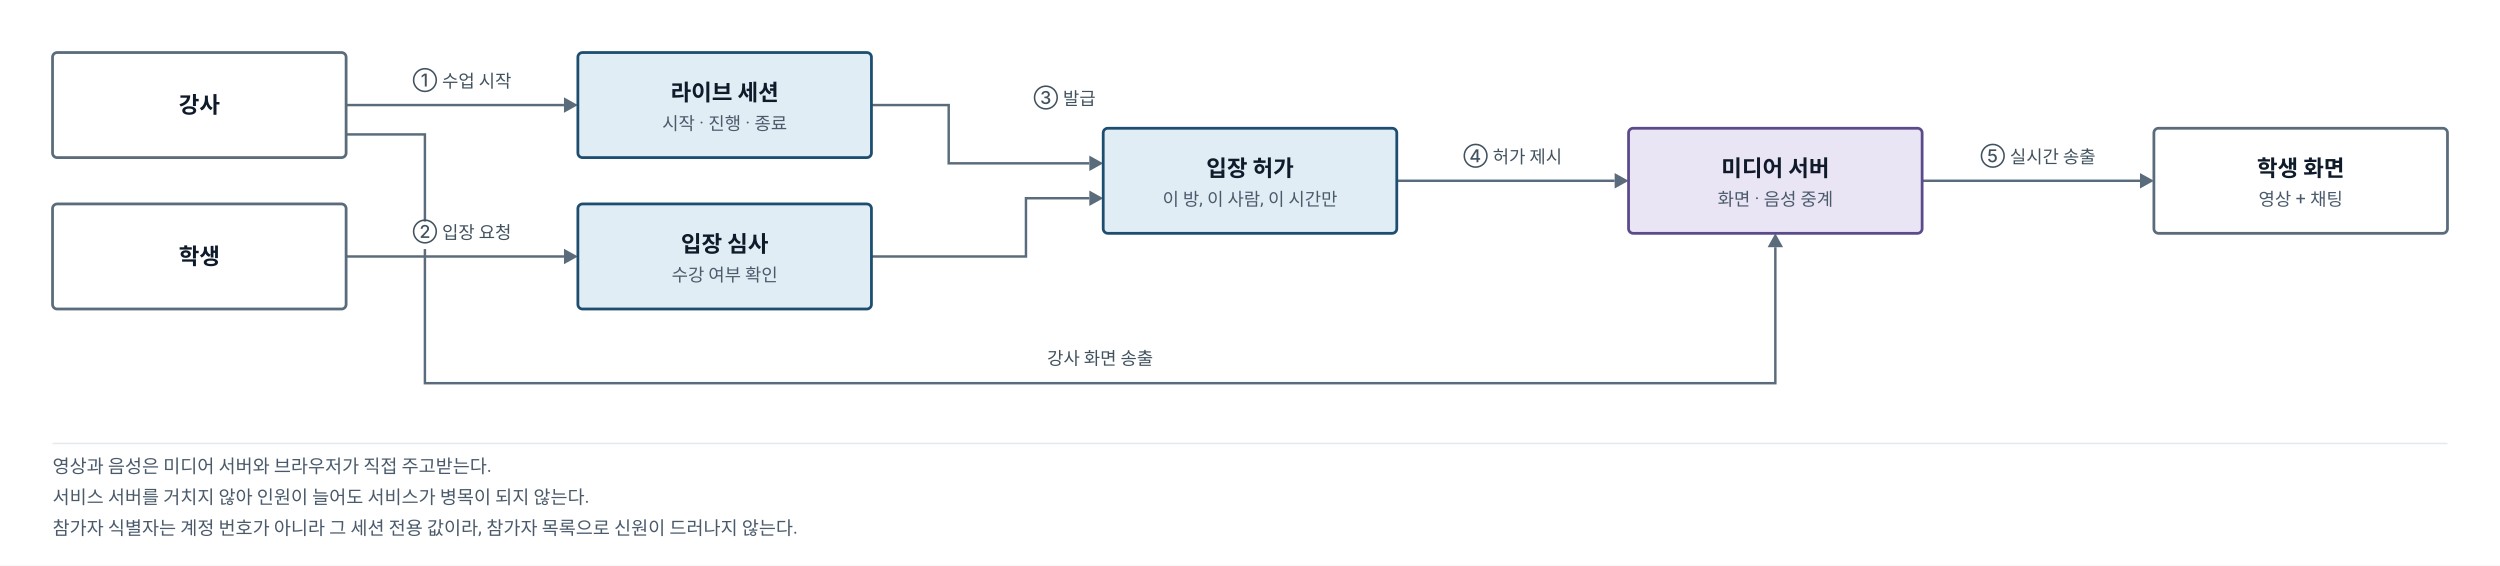
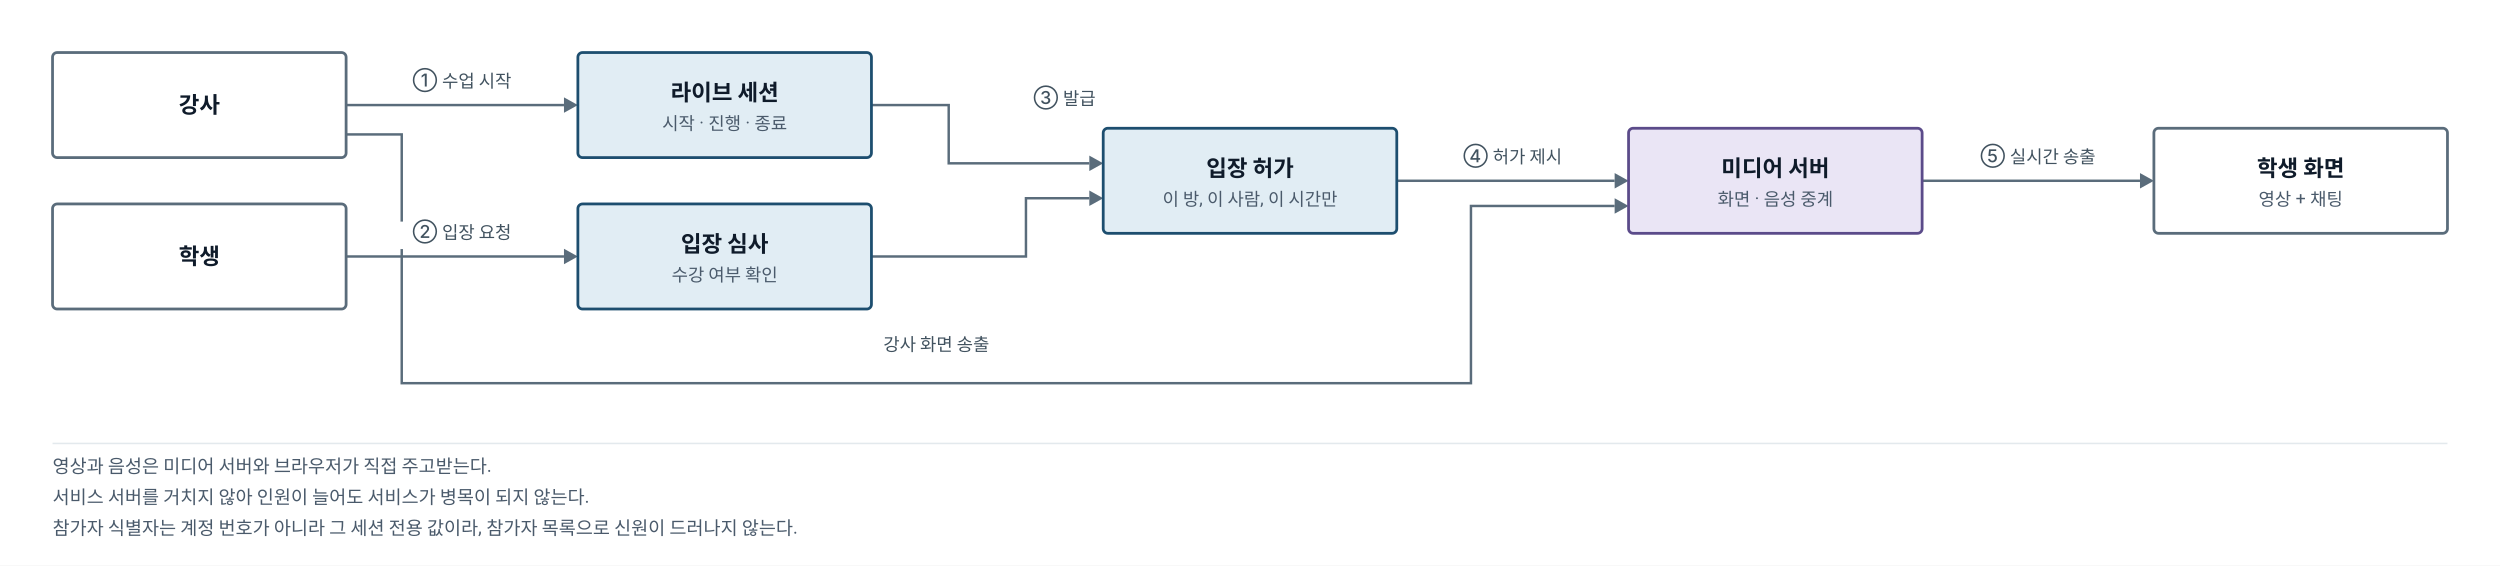
<svg xmlns="http://www.w3.org/2000/svg" viewBox="0 0 1618 366" width="1618" height="366" role="img">
  <style>text{font-family:system-ui,-apple-system,"Segoe UI",Roboto,"Malgun Gothic","Apple SD Gothic Neo","Noto Sans KR",sans-serif}</style>
  <rect width="100%" height="100%" fill="#FFFFFF" />
  <path d="M224.0,68.0 H365.0" fill="none" stroke="#5A6C7B" stroke-width="1.6" />
  <path d="M374.0,68.0 l-9,-5 l0,10 z" fill="#5A6C7B" />
  <path d="M224.0,166.0 H365.0" fill="none" stroke="#5A6C7B" stroke-width="1.6" />
  <path d="M374.0,166.0 l-9,-5 l0,10 z" fill="#5A6C7B" />
  <path d="M564.0,68.0 H614.0 V105.7 H705.0" fill="none" stroke="#5A6C7B" stroke-width="1.6" />
  <path d="M714.0,105.7 l-9,-5 l0,10 z" fill="#5A6C7B" />
  <path d="M564.0,166.0 H664.0 V128.3 H705.0" fill="none" stroke="#5A6C7B" stroke-width="1.6" />
  <path d="M714.0,128.3 l-9,-5 l0,10 z" fill="#5A6C7B" />
  <path d="M904.0,117.0 H1045.0" fill="none" stroke="#5A6C7B" stroke-width="1.6" />
  <path d="M1054.0,117.0 l-9,-5 l0,10 z" fill="#5A6C7B" />
  <path d="M1244.0,117.0 H1385.0" fill="none" stroke="#5A6C7B" stroke-width="1.6" />
  <path d="M1394.0,117.0 l-9,-5 l0,10 z" fill="#5A6C7B" />
-   <path d="M224.0,87.0 H275.0 V248.0 H1149.0 V160.0" fill="none" stroke="#5A6C7B" stroke-width="1.6" />
-   <path d="M1149.0,151.0 l-5,9 l10,0 z" fill="#5A6C7B" />
+   <path d="M224.0,87.0 H260.0 V248.0 H952.0 V133.3 H1045.0" fill="none" stroke="#5A6C7B" stroke-width="1.6" />
+   <path d="M1054.0,133.3 l-9,-5 l0,10 z" fill="#5A6C7B" />
  <rect x="257.4" y="45.4" width="83.2" height="17.8" fill="#FFFFFF" rx="2" />
  <text x="299.0" y="56.0" text-anchor="middle" font-size="11.5" fill="#41525F" font-weight="500">① 수업 시작</text>
  <rect x="257.4" y="143.4" width="83.2" height="17.8" fill="#FFFFFF" rx="2" />
  <text x="299.0" y="154.0" text-anchor="middle" font-size="11.5" fill="#41525F" font-weight="500">② 입장 요청</text>
  <rect x="662.1" y="56.8" width="53.8" height="17.8" fill="#FFFFFF" rx="2" />
  <text x="689.0" y="67.3" text-anchor="middle" font-size="11.5" fill="#41525F" font-weight="500">③ 발급</text>
  <rect x="937.4" y="94.4" width="83.2" height="17.8" fill="#FFFFFF" rx="2" />
  <text x="979.0" y="105.0" text-anchor="middle" font-size="11.5" fill="#41525F" font-weight="500">④ 허가 제시</text>
  <rect x="1271.7" y="94.4" width="94.7" height="17.8" fill="#FFFFFF" rx="2" />
  <text x="1319.0" y="105.0" text-anchor="middle" font-size="11.5" fill="#41525F" font-weight="500">⑤ 실시간 송출</text>
-   <rect x="664.7" y="225.4" width="94.7" height="17.8" fill="#FFFFFF" rx="2" />
-   <text x="712.0" y="236.0" text-anchor="middle" font-size="11.5" fill="#41525F" font-weight="500">강사 화면 송출</text>
+   <rect x="558.7" y="216.4" width="94.7" height="17.8" fill="#FFFFFF" rx="2" />
+   <text x="606.0" y="227.0" text-anchor="middle" font-size="11.5" fill="#41525F" font-weight="500">강사 화면 송출</text>
  <rect x="34.0" y="34.0" width="190.0" height="68.0" rx="3" fill="#FFFFFF" stroke="#5A6C7B" stroke-width="1.8" />
  <text x="129.0" y="73.0" text-anchor="middle" font-size="14.5" font-weight="650" fill="#0F1B2A">강사</text>
  <rect x="34.0" y="132.0" width="190.0" height="68.0" rx="3" fill="#FFFFFF" stroke="#5A6C7B" stroke-width="1.8" />
  <text x="129.0" y="171.0" text-anchor="middle" font-size="14.5" font-weight="650" fill="#0F1B2A">학생</text>
  <rect x="374.0" y="34.0" width="190.0" height="68.0" rx="3" fill="#E1EDF4" stroke="#1D4E6F" stroke-width="1.8" />
  <text x="469.0" y="65.0" text-anchor="middle" font-size="14.5" font-weight="650" fill="#0F1B2A">라이브 세션</text>
  <text x="469.0" y="84.0" text-anchor="middle" font-size="11.5" fill="#4A5A6B">시작 · 진행 · 종료</text>
  <rect x="374.0" y="132.0" width="190.0" height="68.0" rx="3" fill="#E1EDF4" stroke="#1D4E6F" stroke-width="1.8" />
  <text x="469.0" y="163.0" text-anchor="middle" font-size="14.5" font-weight="650" fill="#0F1B2A">입장 심사</text>
  <text x="469.0" y="182.0" text-anchor="middle" font-size="11.5" fill="#4A5A6B">수강 여부 확인</text>
  <rect x="714.0" y="83.0" width="190.0" height="68.0" rx="3" fill="#E1EDF4" stroke="#1D4E6F" stroke-width="1.8" />
  <text x="809.0" y="114.0" text-anchor="middle" font-size="14.5" font-weight="650" fill="#0F1B2A">입장 허가</text>
  <text x="809.0" y="133.0" text-anchor="middle" font-size="11.5" fill="#4A5A6B">이 방, 이 사람, 이 시간만</text>
  <rect x="1054.0" y="83.0" width="190.0" height="68.0" rx="3" fill="#EAE5F5" stroke="#5B4B8A" stroke-width="1.8" />
  <text x="1149.0" y="114.0" text-anchor="middle" font-size="14.5" font-weight="650" fill="#0F1B2A">미디어 서버</text>
  <text x="1149.0" y="133.0" text-anchor="middle" font-size="11.5" fill="#4A5A6B">화면 · 음성 중계</text>
  <rect x="1394.0" y="83.0" width="190.0" height="68.0" rx="3" fill="#FFFFFF" stroke="#5A6C7B" stroke-width="1.8" />
  <text x="1489.0" y="114.0" text-anchor="middle" font-size="14.5" font-weight="650" fill="#0F1B2A">학생 화면</text>
  <text x="1489.0" y="133.0" text-anchor="middle" font-size="11.5" fill="#4A5A6B">영상 + 채팅</text>
  <line x1="34" y1="287.0" x2="1584.0" y2="287.0" stroke="#E3E9ED" />
  <text x="34" y="306.0" font-size="12" fill="#4A5A6B">영상과 음성은 미디어 서버와 브라우저가 직접 주고받는다.</text>
  <text x="34" y="326.0" font-size="12" fill="#4A5A6B">서비스 서버를 거치지 않아 인원이 늘어도 서비스가 병목이 되지 않는다.</text>
  <text x="34" y="346.0" font-size="12" fill="#4A5A6B">참가자 식별자는 계정 번호가 아니라 그 세션 전용 값이라, 참가자 목록으로 신원이 드러나지 않는다.</text>
</svg>
